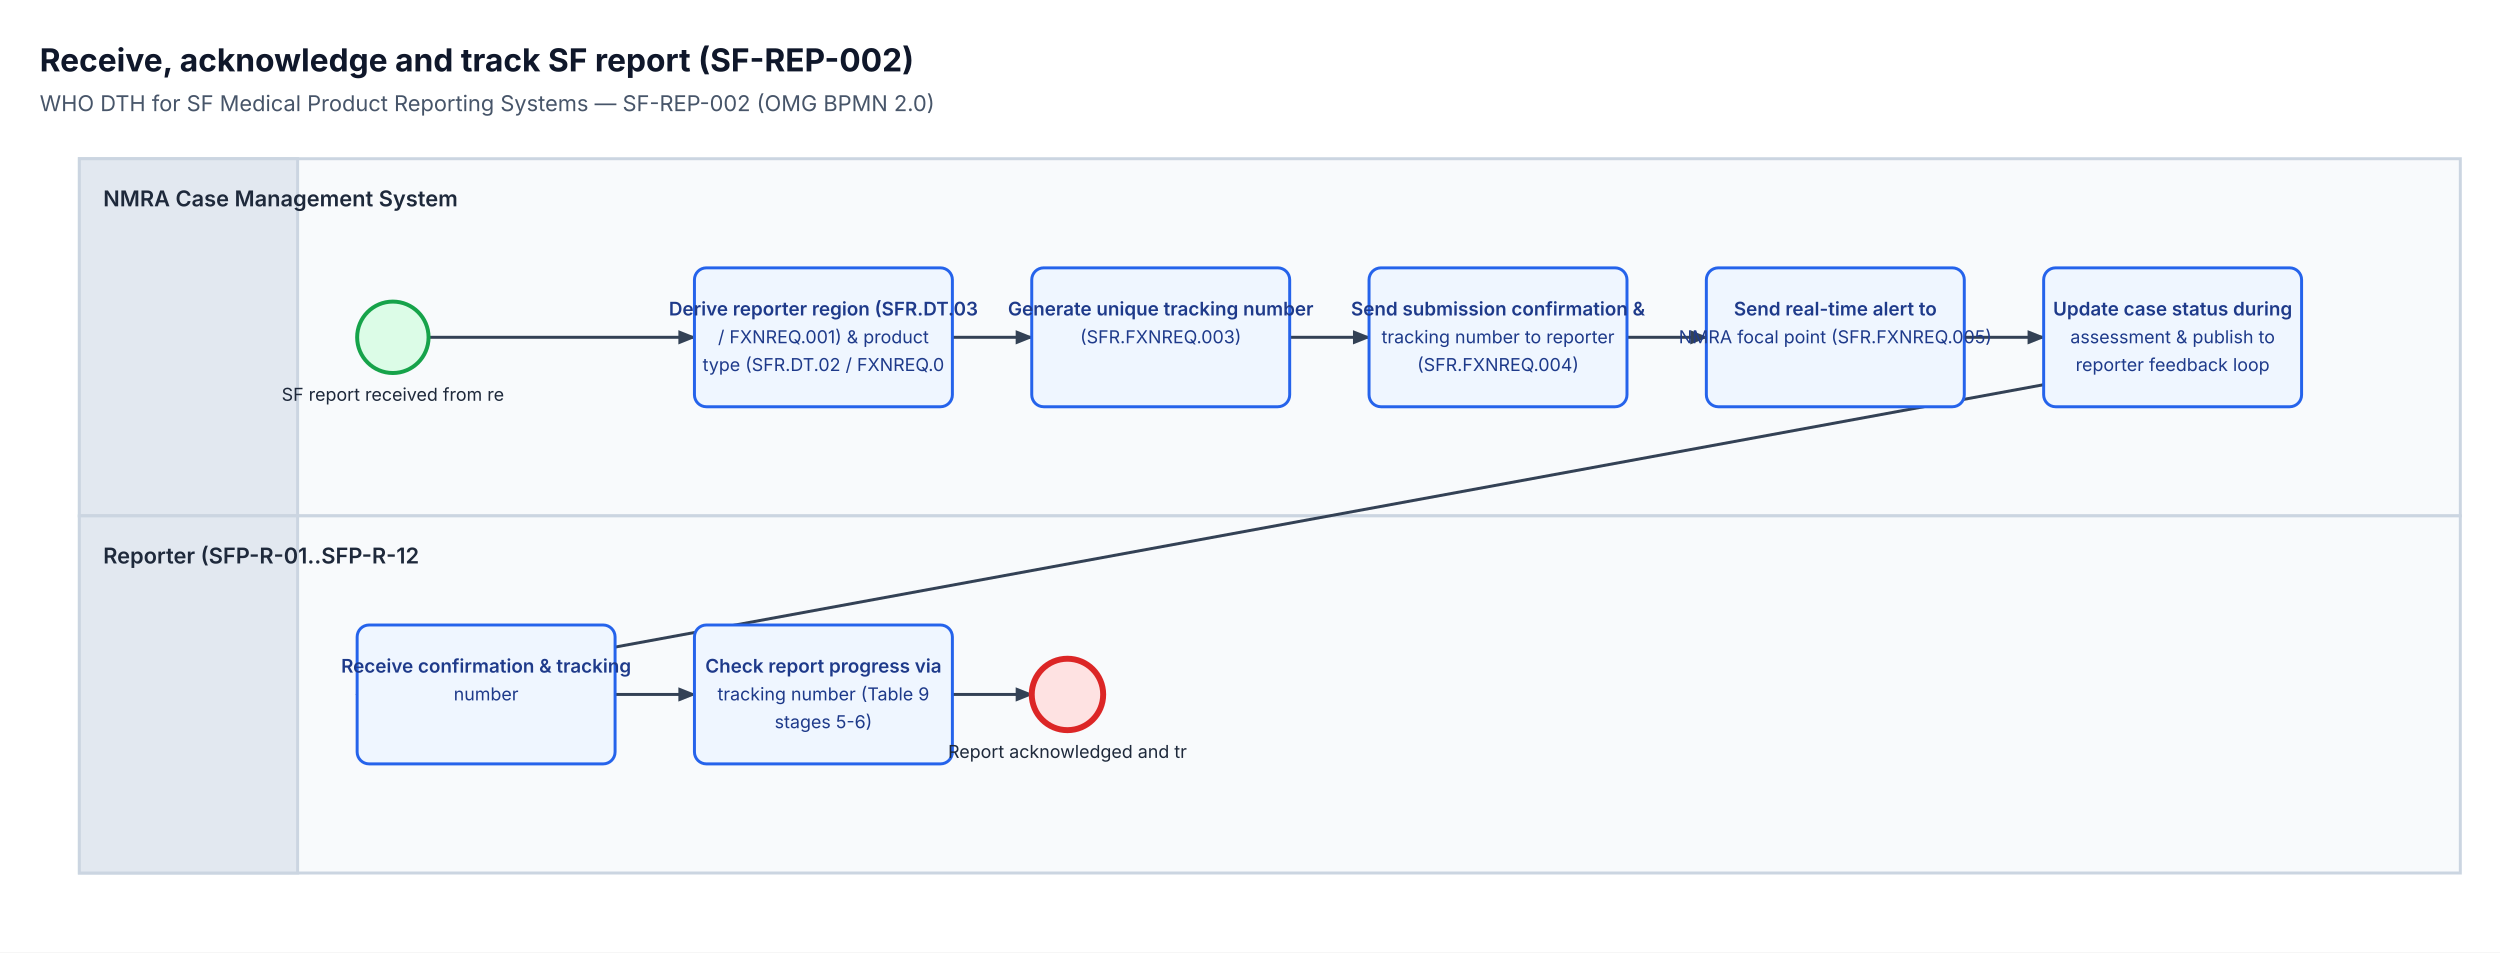
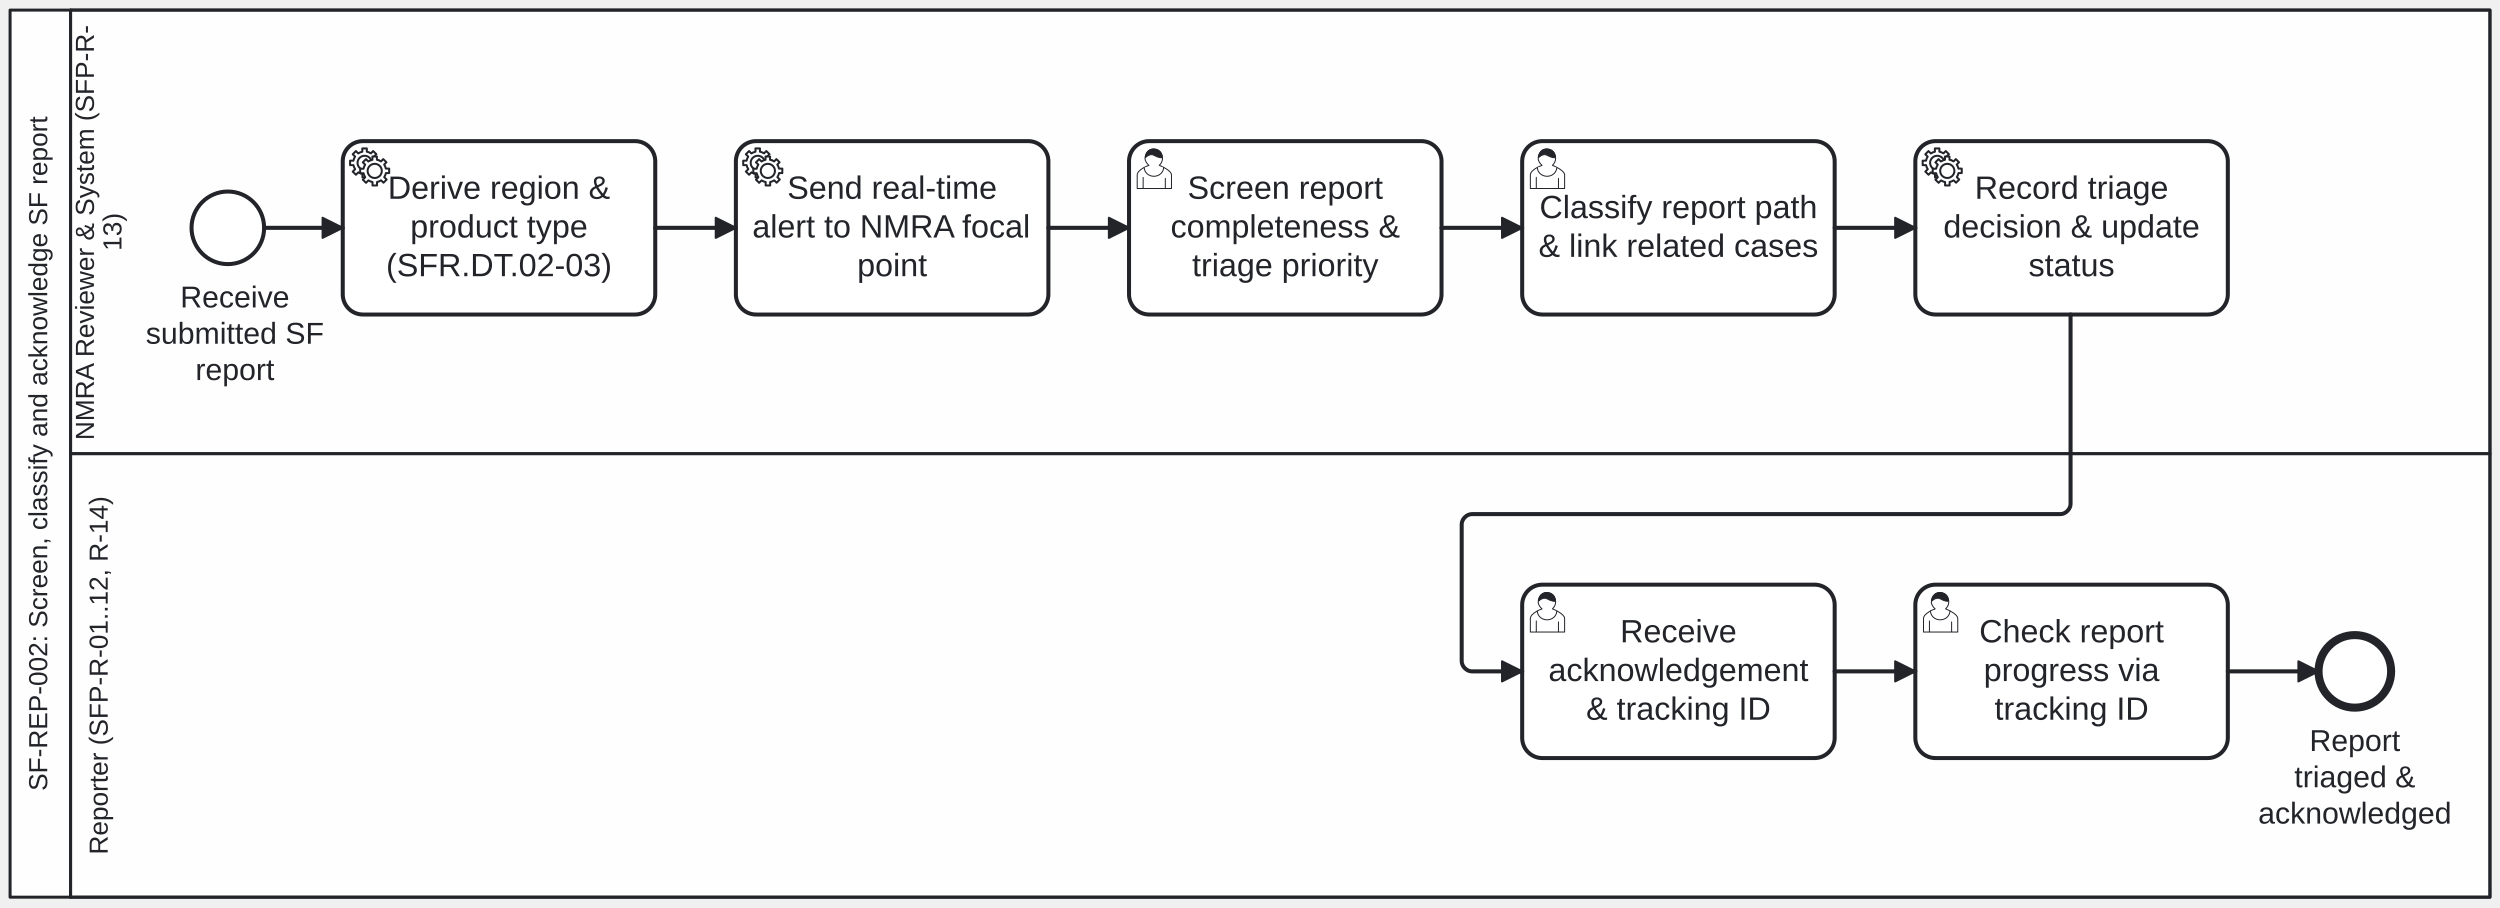
- <svg xmlns="http://www.w3.org/2000/svg" viewBox="0 0 1260 480" width="1260" height="480" font-family="Inter, -apple-system, BlinkMacSystemFont, sans-serif">
-   <defs>
-     <marker id="arrow" viewBox="0 0 10 10" refX="9" refY="5" markerWidth="6" markerHeight="6" orient="auto-start-reverse">
-       <path d="M 0 1 L 10 5 L 0 9 z" fill="#334155" />
-     </marker>
-   </defs>
-   <rect x="0" y="0" width="1260" height="480" fill="#ffffff" />
-   <text x="20" y="36" font-size="16" font-weight="700" fill="#0f172a">Receive, acknowledge and track SF report (SF-REP-002)</text>
-   <text x="20" y="56" font-size="11" fill="#475569">WHO DTH for SF Medical Product Reporting Systems — SF-REP-002 (OMG BPMN 2.0)</text>
-   <rect x="40" y="80" width="1200" height="180" fill="#f8fafc" stroke="#cbd5e1" stroke-width="1.5" />
-   <rect x="40" y="80" width="110" height="180" fill="#e2e8f0" stroke="#cbd5e1" stroke-width="1.5" />
-   <text x="52" y="104" font-size="11" font-weight="600" fill="#1e293b">NMRA Case Management System </text>
-   <rect x="40" y="260" width="1200" height="180" fill="#f8fafc" stroke="#cbd5e1" stroke-width="1.5" />
-   <rect x="40" y="260" width="110" height="180" fill="#e2e8f0" stroke="#cbd5e1" stroke-width="1.5" />
-   <text x="52" y="284" font-size="11" font-weight="600" fill="#1e293b">Reporter (SFP-R-01..SFP-R-12</text>
-   <line x1="216" y1="170" x2="350" y2="170" stroke="#334155" stroke-width="1.5" marker-end="url(#arrow)" />
-   <line x1="480" y1="170" x2="520" y2="170" stroke="#334155" stroke-width="1.5" marker-end="url(#arrow)" />
-   <line x1="650" y1="170" x2="690" y2="170" stroke="#334155" stroke-width="1.5" marker-end="url(#arrow)" />
-   <line x1="820" y1="170" x2="860" y2="170" stroke="#334155" stroke-width="1.5" marker-end="url(#arrow)" />
-   <line x1="990" y1="170" x2="1030" y2="170" stroke="#334155" stroke-width="1.5" marker-end="url(#arrow)" />
-   <line x1="1160" y1="170" x2="180" y2="350" stroke="#334155" stroke-width="1.5" marker-end="url(#arrow)" />
-   <line x1="310" y1="350" x2="350" y2="350" stroke="#334155" stroke-width="1.5" marker-end="url(#arrow)" />
-   <line x1="480" y1="350" x2="520" y2="350" stroke="#334155" stroke-width="1.5" marker-end="url(#arrow)" />
-   <circle cx="198" cy="170" r="18" fill="#dcfce7" stroke="#16a34a" stroke-width="2" />
-   <text x="198" y="202" font-size="9" fill="#1e293b" text-anchor="middle">SF report received from re</text>
-   <rect x="350" y="135" width="130" height="70" rx="6" ry="6" fill="#eff6ff" stroke="#2563eb" stroke-width="1.5" />
-   <text x="415" y="159" font-size="9.5" font-weight="600" fill="#1e3a8a" text-anchor="middle">Derive reporter region (SFR.DT.03</text>
-   <text x="415" y="173" font-size="9" fill="#1e3a8a" text-anchor="middle">/ FXNREQ.001) &amp; product</text>
-   <text x="415" y="187" font-size="9" fill="#1e3a8a" text-anchor="middle">type (SFR.DT.02 / FXNREQ.0</text>
-   <rect x="520" y="135" width="130" height="70" rx="6" ry="6" fill="#eff6ff" stroke="#2563eb" stroke-width="1.5" />
-   <text x="585" y="159" font-size="9.5" font-weight="600" fill="#1e3a8a" text-anchor="middle">Generate unique tracking number</text>
-   <text x="585" y="173" font-size="9" fill="#1e3a8a" text-anchor="middle">(SFR.FXNREQ.003)</text>
-   <rect x="690" y="135" width="130" height="70" rx="6" ry="6" fill="#eff6ff" stroke="#2563eb" stroke-width="1.5" />
-   <text x="755" y="159" font-size="9.5" font-weight="600" fill="#1e3a8a" text-anchor="middle">Send submission confirmation &amp;</text>
-   <text x="755" y="173" font-size="9" fill="#1e3a8a" text-anchor="middle">tracking number to reporter</text>
-   <text x="755" y="187" font-size="9" fill="#1e3a8a" text-anchor="middle">(SFR.FXNREQ.004)</text>
-   <rect x="860" y="135" width="130" height="70" rx="6" ry="6" fill="#eff6ff" stroke="#2563eb" stroke-width="1.5" />
-   <text x="925" y="159" font-size="9.5" font-weight="600" fill="#1e3a8a" text-anchor="middle">Send real-time alert to</text>
-   <text x="925" y="173" font-size="9" fill="#1e3a8a" text-anchor="middle">NMRA focal point (SFR.FXNREQ.005)</text>
-   <rect x="1030" y="135" width="130" height="70" rx="6" ry="6" fill="#eff6ff" stroke="#2563eb" stroke-width="1.5" />
-   <text x="1095" y="159" font-size="9.5" font-weight="600" fill="#1e3a8a" text-anchor="middle">Update case status during</text>
-   <text x="1095" y="173" font-size="9" fill="#1e3a8a" text-anchor="middle">assessment &amp; publish to</text>
-   <text x="1095" y="187" font-size="9" fill="#1e3a8a" text-anchor="middle">reporter feedback loop</text>
-   <rect x="180" y="315" width="130" height="70" rx="6" ry="6" fill="#eff6ff" stroke="#2563eb" stroke-width="1.5" />
-   <text x="245" y="339" font-size="9.5" font-weight="600" fill="#1e3a8a" text-anchor="middle">Receive confirmation &amp; tracking</text>
-   <text x="245" y="353" font-size="9" fill="#1e3a8a" text-anchor="middle">number</text>
-   <rect x="350" y="315" width="130" height="70" rx="6" ry="6" fill="#eff6ff" stroke="#2563eb" stroke-width="1.5" />
-   <text x="415" y="339" font-size="9.5" font-weight="600" fill="#1e3a8a" text-anchor="middle">Check report progress via</text>
-   <text x="415" y="353" font-size="9" fill="#1e3a8a" text-anchor="middle">tracking number (Table 9</text>
-   <text x="415" y="367" font-size="9" fill="#1e3a8a" text-anchor="middle">stages 5-6)</text>
-   <circle cx="538" cy="350" r="18" fill="#fee2e2" stroke="#dc2626" stroke-width="3" />
-   <text x="538" y="382" font-size="9" fill="#1e293b" text-anchor="middle">Report acknowledged and tr</text>
+ <svg xmlns="http://www.w3.org/2000/svg" width="1240" height="450" viewBox="15 55 1240 450" version="1.1">
+   <g class="djs-group">
+     <g class="djs-element djs-shape" data-element-id="Participant_Process_SF_REP_002" style="display: block;" transform="matrix(1 0 0 1 20 60)">
+       <g class="djs-visual">
+         <rect x="0" y="0" width="1230" height="440" rx="0" ry="0" style="stroke-linecap: round; stroke-linejoin: round; stroke: rgb(34, 36, 42); stroke-width: 1.5px; fill: white; fill-opacity: 0.95;" />
+         <path style="fill: none; stroke-linecap: round; stroke-linejoin: round; stroke: rgb(34, 36, 42); stroke-width: 1.5px;" d="M30,0L30,440" />
+         <text lineHeight="1.05" class="djs-label" transform="matrix(-1.83697e-16 -1 1 -1.83697e-16 0 440)" style="font-family: Arial, sans-serif; font-size: 13px; font-weight: normal; fill: rgb(34, 36, 42);">
+           <tspan x="52.73" y="18.413">SF-REP-002: Screen, classify and acknowledge SF report</tspan>
+         </text>
+       </g>
+       <rect class="djs-hit djs-hit-all" x="0" y="0" width="1230" height="440" style="fill: none; stroke-opacity: 0; stroke: white; stroke-width: 15px;" />
+     </g>
+     <g class="djs-children">
+       <g class="djs-group">
+         <g class="djs-element djs-shape" data-element-id="Lane_SF_REP_002_Reporter" style="display: block;" transform="matrix(1 0 0 1 50 280)">
+           <g class="djs-visual">
+             <rect x="0" y="0" width="1200" height="220" rx="0" ry="0" style="stroke-linecap: round; stroke-linejoin: round; stroke: rgb(34, 36, 42); stroke-width: 1.5px; fill: white; fill-opacity: 0.25;" />
+             <text lineHeight="1.05" class="djs-label" transform="matrix(-1.83697e-16 -1 1 -1.83697e-16 0 220)" style="font-family: Arial, sans-serif; font-size: 13px; font-weight: normal; fill: rgb(34, 36, 42);">
+               <tspan x="21.139" y="18.413">Reporter (SFP-R-01..12, R-14)</tspan>
+             </text>
+           </g>
+           <rect class="djs-hit djs-hit-all" x="0" y="0" width="1200" height="220" style="fill: none; stroke-opacity: 0; stroke: white; stroke-width: 15px;" />
+         </g>
+       </g>
+       <g class="djs-group">
+         <g class="djs-element djs-shape" data-element-id="Lane_SF_REP_002_NMRA" style="display: block;" transform="matrix(1 0 0 1 50 60)">
+           <g class="djs-visual">
+             <rect x="0" y="0" width="1200" height="220" rx="0" ry="0" style="stroke-linecap: round; stroke-linejoin: round; stroke: rgb(34, 36, 42); stroke-width: 1.5px; fill: white; fill-opacity: 0.25;" />
+             <text lineHeight="1.05" class="djs-label" transform="matrix(-1.83697e-16 -1 1 -1.83697e-16 0 220)" style="font-family: Arial, sans-serif; font-size: 13px; font-weight: normal; fill: rgb(34, 36, 42);">
+               <tspan x="6.711" y="11.588">NMRA Reviewer &amp; System (SFP-R-</tspan>
+               <tspan x="100.605" y="25.238">13)</tspan>
+             </text>
+           </g>
+           <rect class="djs-hit djs-hit-all" x="0" y="0" width="1200" height="220" style="fill: none; stroke-opacity: 0; stroke: white; stroke-width: 15px;" />
+         </g>
+       </g>
+       <g class="djs-group">
+         <g class="djs-element djs-shape" data-element-id="Start_SF_REP_002" style="display: block;" transform="matrix(1 0 0 1 110 150)">
+           <g class="djs-visual">
+             <circle cx="18" cy="18" r="18" style="stroke-linecap: round; stroke-linejoin: round; stroke: rgb(34, 36, 42); stroke-width: 2px; fill: white; fill-opacity: 0.95;" />
+           </g>
+           <rect class="djs-hit djs-hit-all" x="0" y="0" width="36" height="36" style="fill: none; stroke-opacity: 0; stroke: white; stroke-width: 15px;" />
+         </g>
+       </g>
+       <g class="djs-group">
+         <g class="djs-element djs-shape" data-element-id="Start_SF_REP_002_label" style="display: block;" transform="matrix(1 0 0 1 87 194)">
+           <g class="djs-visual">
+             <text lineHeight="1.2" class="djs-label" style="font-family: Arial, sans-serif; font-size: 15px; font-weight: normal; fill: rgb(34, 36, 42);">
+               <tspan x="17.404" y="13.5">Receive </tspan>
+               <tspan x="0.317" y="31.5">submitted SF</tspan>
+               <tspan x="24.908" y="49.5">report</tspan>
+             </text>
+           </g>
+           <rect class="djs-hit djs-hit-all" x="0" y="0" width="89" height="54" style="fill: none; stroke-opacity: 0; stroke: white; stroke-width: 15px;" />
+         </g>
+       </g>
+       <g class="djs-group">
+         <g class="djs-element djs-shape" data-element-id="Task_201_AutoAssignRegion" style="display: block;" transform="matrix(1 0 0 1 185 125)">
+           <g class="djs-visual">
+             <rect x="0" y="0" width="155" height="86" rx="10" ry="10" style="stroke-linecap: round; stroke-linejoin: round; stroke: rgb(34, 36, 42); stroke-width: 2px; fill: white; fill-opacity: 0.95;" />
+             <text lineHeight="1.2" class="djs-label" style="font-family: Arial, sans-serif; font-size: 16px; font-weight: normal; fill: rgb(34, 36, 42);">
+               <tspan x="22.363" y="28.6">Derive region &amp; </tspan>
+               <tspan x="33.473" y="47.8">product type </tspan>
+               <tspan x="21.488" y="67">(SFR.DT.02-03)</tspan>
+             </text>
+             <circle cx="5" cy="5" r="5" transform="translate(6, 6)" style="stroke-linecap: round; stroke-linejoin: round; stroke: none; stroke-width: 2px; fill: white;" />
+             <path d="m 12,18 v -1.713 c 0.352,-0.07 0.704,-0.178 1.048,-0.321 0.344,-0.145 0.666,-0.321 0.966,-0.521 l 1.194,1.18 1.567,-1.577 -1.195,-1.18 c 0.403,-0.614 0.683,-1.299 0.825,-2.018 l 1.622,-0.01 v -2.22 l -1.637,0.01 c -0.073,-0.352 -0.178,-0.7 -0.324,-1.044 -0.145,-0.344 -0.321,-0.664 -0.523,-0.962 l 1.131,-1.136 -1.583,-1.563 -1.13,1.136 c -0.614,-0.401 -1.303,-0.681 -2.023,-0.822 l 0.009,-1.619 h -2.241 l 0.004,1.631 c -0.354,0.074 -0.705,0.18 -1.05,0.324 -0.344,0.144 -0.665,0.321 -0.964,0.52 l -1.17,-1.158 -1.567,1.579 1.168,1.157 c -0.403,0.613 -0.683,1.298 -0.825,2.017 l -1.659,0.003 v 2.222 l 1.672,-0.006 c 0.073,0.351 0.18,0.702 0.324,1.045 0.145,0.344 0.321,0.664 0.523,0.961 l -1.199,1.197 1.584,1.56 1.196,-1.193 c 0.614,0.403 1.303,0.682 2.023,0.823 l 7.19e-4,1.699 h 2.227 z m 0.221,-3.996 c -1.789,0.75 -3.858,-0.093 -4.61,-1.874 -0.752,-1.783 0.091,-3.846 1.88,-4.596 1.788,-0.749 3.857,0.093 4.609,1.874 0.752,1.782 -0.091,3.846 -1.88,4.596 z" style="fill: white; stroke-linecap: round; stroke-linejoin: round; stroke: rgb(34, 36, 42); stroke-width: 1px;" />
+             <circle cx="5" cy="5" r="5" transform="translate(11, 10)" style="stroke-linecap: round; stroke-linejoin: round; stroke: none; stroke-width: 2px; fill: white;" />
+             <path d="m 17,22 v -1.713 c 0.352,-0.07 0.704,-0.178 1.048,-0.321 0.344,-0.145 0.666,-0.321 0.966,-0.521 l 1.194,1.18 1.567,-1.577 -1.195,-1.18 c 0.403,-0.614 0.683,-1.299 0.825,-2.018 l 1.622,-0.01 v -2.22 l -1.637,0.01 c -0.073,-0.352 -0.178,-0.7 -0.324,-1.044 -0.145,-0.344 -0.321,-0.664 -0.523,-0.962 l 1.131,-1.136 -1.583,-1.563 -1.13,1.136 c -0.614,-0.401 -1.303,-0.681 -2.023,-0.822 l 0.009,-1.619 h -2.241 l 0.004,1.631 c -0.354,0.074 -0.705,0.18 -1.05,0.324 -0.344,0.144 -0.665,0.321 -0.964,0.52 l -1.17,-1.158 -1.567,1.579 1.168,1.157 c -0.403,0.613 -0.683,1.298 -0.825,2.017 l -1.659,0.003 v 2.222 l 1.672,-0.006 c 0.073,0.351 0.18,0.702 0.324,1.045 0.145,0.344 0.321,0.664 0.523,0.961 l -1.199,1.197 1.584,1.56 1.196,-1.193 c 0.614,0.403 1.303,0.682 2.023,0.823 l 7.19e-4,1.699 h 2.227 z m 0.221,-3.996 c -1.789,0.75 -3.858,-0.093 -4.61,-1.874 -0.752,-1.783 0.091,-3.846 1.88,-4.596 1.788,-0.749 3.857,0.093 4.609,1.874 0.752,1.782 -0.091,3.846 -1.88,4.596 z" style="fill: white; stroke-linecap: round; stroke-linejoin: round; stroke: rgb(34, 36, 42); stroke-width: 1px;" />
+           </g>
+           <rect class="djs-hit djs-hit-all" x="0" y="0" width="155" height="86" style="fill: none; stroke-opacity: 0; stroke: white; stroke-width: 15px;" />
+         </g>
+       </g>
+       <g class="djs-group">
+         <g class="djs-element djs-shape" data-element-id="Task_202_AlertFocalPoint" style="display: block;" transform="matrix(1 0 0 1 380 125)">
+           <g class="djs-visual">
+             <rect x="0" y="0" width="155" height="86" rx="10" ry="10" style="stroke-linecap: round; stroke-linejoin: round; stroke: rgb(34, 36, 42); stroke-width: 2px; fill: white; fill-opacity: 0.95;" />
+             <text lineHeight="1.2" class="djs-label" style="font-family: Arial, sans-serif; font-size: 16px; font-weight: normal; fill: rgb(34, 36, 42);">
+               <tspan x="25.477" y="28.6">Send real-time </tspan>
+               <tspan x="8.145" y="47.8">alert to NMRA focal</tspan>
+               <tspan x="60.152" y="67">point</tspan>
+             </text>
+             <circle cx="5" cy="5" r="5" transform="translate(6, 6)" style="stroke-linecap: round; stroke-linejoin: round; stroke: none; stroke-width: 2px; fill: white;" />
+             <path d="m 12,18 v -1.713 c 0.352,-0.07 0.704,-0.178 1.048,-0.321 0.344,-0.145 0.666,-0.321 0.966,-0.521 l 1.194,1.18 1.567,-1.577 -1.195,-1.18 c 0.403,-0.614 0.683,-1.299 0.825,-2.018 l 1.622,-0.01 v -2.22 l -1.637,0.01 c -0.073,-0.352 -0.178,-0.7 -0.324,-1.044 -0.145,-0.344 -0.321,-0.664 -0.523,-0.962 l 1.131,-1.136 -1.583,-1.563 -1.13,1.136 c -0.614,-0.401 -1.303,-0.681 -2.023,-0.822 l 0.009,-1.619 h -2.241 l 0.004,1.631 c -0.354,0.074 -0.705,0.18 -1.05,0.324 -0.344,0.144 -0.665,0.321 -0.964,0.52 l -1.17,-1.158 -1.567,1.579 1.168,1.157 c -0.403,0.613 -0.683,1.298 -0.825,2.017 l -1.659,0.003 v 2.222 l 1.672,-0.006 c 0.073,0.351 0.18,0.702 0.324,1.045 0.145,0.344 0.321,0.664 0.523,0.961 l -1.199,1.197 1.584,1.56 1.196,-1.193 c 0.614,0.403 1.303,0.682 2.023,0.823 l 7.19e-4,1.699 h 2.227 z m 0.221,-3.996 c -1.789,0.75 -3.858,-0.093 -4.61,-1.874 -0.752,-1.783 0.091,-3.846 1.88,-4.596 1.788,-0.749 3.857,0.093 4.609,1.874 0.752,1.782 -0.091,3.846 -1.88,4.596 z" style="fill: white; stroke-linecap: round; stroke-linejoin: round; stroke: rgb(34, 36, 42); stroke-width: 1px;" />
+             <circle cx="5" cy="5" r="5" transform="translate(11, 10)" style="stroke-linecap: round; stroke-linejoin: round; stroke: none; stroke-width: 2px; fill: white;" />
+             <path d="m 17,22 v -1.713 c 0.352,-0.07 0.704,-0.178 1.048,-0.321 0.344,-0.145 0.666,-0.321 0.966,-0.521 l 1.194,1.18 1.567,-1.577 -1.195,-1.18 c 0.403,-0.614 0.683,-1.299 0.825,-2.018 l 1.622,-0.01 v -2.22 l -1.637,0.01 c -0.073,-0.352 -0.178,-0.7 -0.324,-1.044 -0.145,-0.344 -0.321,-0.664 -0.523,-0.962 l 1.131,-1.136 -1.583,-1.563 -1.13,1.136 c -0.614,-0.401 -1.303,-0.681 -2.023,-0.822 l 0.009,-1.619 h -2.241 l 0.004,1.631 c -0.354,0.074 -0.705,0.18 -1.05,0.324 -0.344,0.144 -0.665,0.321 -0.964,0.52 l -1.17,-1.158 -1.567,1.579 1.168,1.157 c -0.403,0.613 -0.683,1.298 -0.825,2.017 l -1.659,0.003 v 2.222 l 1.672,-0.006 c 0.073,0.351 0.18,0.702 0.324,1.045 0.145,0.344 0.321,0.664 0.523,0.961 l -1.199,1.197 1.584,1.56 1.196,-1.193 c 0.614,0.403 1.303,0.682 2.023,0.823 l 7.19e-4,1.699 h 2.227 z m 0.221,-3.996 c -1.789,0.75 -3.858,-0.093 -4.61,-1.874 -0.752,-1.783 0.091,-3.846 1.88,-4.596 1.788,-0.749 3.857,0.093 4.609,1.874 0.752,1.782 -0.091,3.846 -1.88,4.596 z" style="fill: white; stroke-linecap: round; stroke-linejoin: round; stroke: rgb(34, 36, 42); stroke-width: 1px;" />
+           </g>
+           <rect class="djs-hit djs-hit-all" x="0" y="0" width="155" height="86" style="fill: none; stroke-opacity: 0; stroke: white; stroke-width: 15px;" />
+         </g>
+       </g>
+       <g class="djs-group">
+         <g class="djs-element djs-shape" data-element-id="Task_203_ScreenCompleteness" style="display: block;" transform="matrix(1 0 0 1 575 125)">
+           <g class="djs-visual">
+             <rect x="0" y="0" width="155" height="86" rx="10" ry="10" style="stroke-linecap: round; stroke-linejoin: round; stroke: rgb(34, 36, 42); stroke-width: 2px; fill: white; fill-opacity: 0.95;" />
+             <text lineHeight="1.2" class="djs-label" style="font-family: Arial, sans-serif; font-size: 16px; font-weight: normal; fill: rgb(34, 36, 42);">
+               <tspan x="29.031" y="28.6">Screen report </tspan>
+               <tspan x="20.582" y="47.8">completeness &amp; </tspan>
+               <tspan x="31.262" y="67">triage priority</tspan>
+             </text>
+             <path d="m 15,12 c 0.909,-0.845 1.594,-2.049 1.594,-3.385 0,-2.554 -1.805,-4.622 -4.357,-4.622 -2.552,0 -4.288,2.068 -4.288,4.622 0,1.348 0.974,2.562 1.896,3.405 -0.529,0.187 -5.669,2.097 -5.794,4.756 v 6.718 h 17 v -6.718 c 0,-2.298 -5.528,-4.595 -6.051,-4.776 zm -8,6 l 0,5.5 m 11,0 l 0,-5" style="fill: white; stroke-linecap: round; stroke-linejoin: round; stroke: rgb(34, 36, 42); stroke-width: 0.5px;" />
+             <path d="m 15,12 m 2.162,1.009 c 0,2.447 -2.158,4.431 -4.821,4.431 -2.665,0 -4.822,-1.981 -4.822,-4.431 " style="fill: white; stroke-linecap: round; stroke-linejoin: round; stroke: rgb(34, 36, 42); stroke-width: 0.5px;" />
+             <path d="m 15,12 m -6.9,-3.80 c 0,0 2.251,-2.358 4.274,-1.177 2.024,1.181 4.221,1.537 4.124,0.965 -0.098,-0.57 -0.117,-3.791 -4.191,-4.136 -3.575,0.001 -4.208,3.367 -4.207,4.348 z" style="fill: rgb(34, 36, 42); stroke-linecap: round; stroke-linejoin: round; stroke: rgb(34, 36, 42); stroke-width: 0.5px;" />
+           </g>
+           <rect class="djs-hit djs-hit-all" x="0" y="0" width="155" height="86" style="fill: none; stroke-opacity: 0; stroke: white; stroke-width: 15px;" />
+         </g>
+       </g>
+       <g class="djs-group">
+         <g class="djs-element djs-shape" data-element-id="Task_204_ClassifyIncident" style="display: block;" transform="matrix(1 0 0 1 770 125)">
+           <g class="djs-visual">
+             <rect x="0" y="0" width="155" height="86" rx="10" ry="10" style="stroke-linecap: round; stroke-linejoin: round; stroke: rgb(34, 36, 42); stroke-width: 2px; fill: white; fill-opacity: 0.95;" />
+             <text lineHeight="1.2" class="djs-label" style="font-family: Arial, sans-serif; font-size: 16px; font-weight: normal; fill: rgb(34, 36, 42);">
+               <tspan x="8.582" y="38.2">Classify report path</tspan>
+               <tspan x="8.133" y="57.4">&amp; link related cases</tspan>
+             </text>
+             <path d="m 15,12 c 0.909,-0.845 1.594,-2.049 1.594,-3.385 0,-2.554 -1.805,-4.622 -4.357,-4.622 -2.552,0 -4.288,2.068 -4.288,4.622 0,1.348 0.974,2.562 1.896,3.405 -0.529,0.187 -5.669,2.097 -5.794,4.756 v 6.718 h 17 v -6.718 c 0,-2.298 -5.528,-4.595 -6.051,-4.776 zm -8,6 l 0,5.5 m 11,0 l 0,-5" style="fill: white; stroke-linecap: round; stroke-linejoin: round; stroke: rgb(34, 36, 42); stroke-width: 0.5px;" />
+             <path d="m 15,12 m 2.162,1.009 c 0,2.447 -2.158,4.431 -4.821,4.431 -2.665,0 -4.822,-1.981 -4.822,-4.431 " style="fill: white; stroke-linecap: round; stroke-linejoin: round; stroke: rgb(34, 36, 42); stroke-width: 0.5px;" />
+             <path d="m 15,12 m -6.9,-3.80 c 0,0 2.251,-2.358 4.274,-1.177 2.024,1.181 4.221,1.537 4.124,0.965 -0.098,-0.57 -0.117,-3.791 -4.191,-4.136 -3.575,0.001 -4.208,3.367 -4.207,4.348 z" style="fill: rgb(34, 36, 42); stroke-linecap: round; stroke-linejoin: round; stroke: rgb(34, 36, 42); stroke-width: 0.5px;" />
+           </g>
+           <rect class="djs-hit djs-hit-all" x="0" y="0" width="155" height="86" style="fill: none; stroke-opacity: 0; stroke: white; stroke-width: 15px;" />
+         </g>
+       </g>
+       <g class="djs-group">
+         <g class="djs-element djs-shape" data-element-id="Task_205_UpdateCaseStatus" style="display: block;" transform="matrix(1 0 0 1 965 125)">
+           <g class="djs-visual">
+             <rect x="0" y="0" width="155" height="86" rx="10" ry="10" style="stroke-linecap: round; stroke-linejoin: round; stroke: rgb(34, 36, 42); stroke-width: 2px; fill: white; fill-opacity: 0.95;" />
+             <text lineHeight="1.2" class="djs-label" style="font-family: Arial, sans-serif; font-size: 16px; font-weight: normal; fill: rgb(34, 36, 42);">
+               <tspan x="29.477" y="28.6">Record triage </tspan>
+               <tspan x="13.898" y="47.8">decision &amp; update </tspan>
+               <tspan x="56.156" y="67">status</tspan>
+             </text>
+             <circle cx="5" cy="5" r="5" transform="translate(6, 6)" style="stroke-linecap: round; stroke-linejoin: round; stroke: none; stroke-width: 2px; fill: white;" />
+             <path d="m 12,18 v -1.713 c 0.352,-0.07 0.704,-0.178 1.048,-0.321 0.344,-0.145 0.666,-0.321 0.966,-0.521 l 1.194,1.18 1.567,-1.577 -1.195,-1.18 c 0.403,-0.614 0.683,-1.299 0.825,-2.018 l 1.622,-0.01 v -2.22 l -1.637,0.01 c -0.073,-0.352 -0.178,-0.7 -0.324,-1.044 -0.145,-0.344 -0.321,-0.664 -0.523,-0.962 l 1.131,-1.136 -1.583,-1.563 -1.13,1.136 c -0.614,-0.401 -1.303,-0.681 -2.023,-0.822 l 0.009,-1.619 h -2.241 l 0.004,1.631 c -0.354,0.074 -0.705,0.18 -1.05,0.324 -0.344,0.144 -0.665,0.321 -0.964,0.52 l -1.17,-1.158 -1.567,1.579 1.168,1.157 c -0.403,0.613 -0.683,1.298 -0.825,2.017 l -1.659,0.003 v 2.222 l 1.672,-0.006 c 0.073,0.351 0.18,0.702 0.324,1.045 0.145,0.344 0.321,0.664 0.523,0.961 l -1.199,1.197 1.584,1.56 1.196,-1.193 c 0.614,0.403 1.303,0.682 2.023,0.823 l 7.19e-4,1.699 h 2.227 z m 0.221,-3.996 c -1.789,0.75 -3.858,-0.093 -4.61,-1.874 -0.752,-1.783 0.091,-3.846 1.88,-4.596 1.788,-0.749 3.857,0.093 4.609,1.874 0.752,1.782 -0.091,3.846 -1.88,4.596 z" style="fill: white; stroke-linecap: round; stroke-linejoin: round; stroke: rgb(34, 36, 42); stroke-width: 1px;" />
+             <circle cx="5" cy="5" r="5" transform="translate(11, 10)" style="stroke-linecap: round; stroke-linejoin: round; stroke: none; stroke-width: 2px; fill: white;" />
+             <path d="m 17,22 v -1.713 c 0.352,-0.07 0.704,-0.178 1.048,-0.321 0.344,-0.145 0.666,-0.321 0.966,-0.521 l 1.194,1.18 1.567,-1.577 -1.195,-1.18 c 0.403,-0.614 0.683,-1.299 0.825,-2.018 l 1.622,-0.01 v -2.22 l -1.637,0.01 c -0.073,-0.352 -0.178,-0.7 -0.324,-1.044 -0.145,-0.344 -0.321,-0.664 -0.523,-0.962 l 1.131,-1.136 -1.583,-1.563 -1.13,1.136 c -0.614,-0.401 -1.303,-0.681 -2.023,-0.822 l 0.009,-1.619 h -2.241 l 0.004,1.631 c -0.354,0.074 -0.705,0.18 -1.05,0.324 -0.344,0.144 -0.665,0.321 -0.964,0.52 l -1.17,-1.158 -1.567,1.579 1.168,1.157 c -0.403,0.613 -0.683,1.298 -0.825,2.017 l -1.659,0.003 v 2.222 l 1.672,-0.006 c 0.073,0.351 0.18,0.702 0.324,1.045 0.145,0.344 0.321,0.664 0.523,0.961 l -1.199,1.197 1.584,1.56 1.196,-1.193 c 0.614,0.403 1.303,0.682 2.023,0.823 l 7.19e-4,1.699 h 2.227 z m 0.221,-3.996 c -1.789,0.75 -3.858,-0.093 -4.61,-1.874 -0.752,-1.783 0.091,-3.846 1.88,-4.596 1.788,-0.749 3.857,0.093 4.609,1.874 0.752,1.782 -0.091,3.846 -1.88,4.596 z" style="fill: white; stroke-linecap: round; stroke-linejoin: round; stroke: rgb(34, 36, 42); stroke-width: 1px;" />
+           </g>
+           <rect class="djs-hit djs-hit-all" x="0" y="0" width="155" height="86" style="fill: none; stroke-opacity: 0; stroke: white; stroke-width: 15px;" />
+         </g>
+       </g>
+       <g class="djs-group">
+         <g class="djs-element djs-shape" data-element-id="Task_206_ReceiveTrackingNumber" style="display: block;" transform="matrix(1 0 0 1 770 345)">
+           <g class="djs-visual">
+             <rect x="0" y="0" width="155" height="86" rx="10" ry="10" style="stroke-linecap: round; stroke-linejoin: round; stroke: rgb(34, 36, 42); stroke-width: 2px; fill: white; fill-opacity: 0.95;" />
+             <text lineHeight="1.2" class="djs-label" style="font-family: Arial, sans-serif; font-size: 16px; font-weight: normal; fill: rgb(34, 36, 42);">
+               <tspan x="48.598" y="28.6">Receive </tspan>
+               <tspan x="13.016" y="47.8">acknowledgement </tspan>
+               <tspan x="31.707" y="67">&amp; tracking ID</tspan>
+             </text>
+             <path d="m 15,12 c 0.909,-0.845 1.594,-2.049 1.594,-3.385 0,-2.554 -1.805,-4.622 -4.357,-4.622 -2.552,0 -4.288,2.068 -4.288,4.622 0,1.348 0.974,2.562 1.896,3.405 -0.529,0.187 -5.669,2.097 -5.794,4.756 v 6.718 h 17 v -6.718 c 0,-2.298 -5.528,-4.595 -6.051,-4.776 zm -8,6 l 0,5.5 m 11,0 l 0,-5" style="fill: white; stroke-linecap: round; stroke-linejoin: round; stroke: rgb(34, 36, 42); stroke-width: 0.5px;" />
+             <path d="m 15,12 m 2.162,1.009 c 0,2.447 -2.158,4.431 -4.821,4.431 -2.665,0 -4.822,-1.981 -4.822,-4.431 " style="fill: white; stroke-linecap: round; stroke-linejoin: round; stroke: rgb(34, 36, 42); stroke-width: 0.5px;" />
+             <path d="m 15,12 m -6.9,-3.80 c 0,0 2.251,-2.358 4.274,-1.177 2.024,1.181 4.221,1.537 4.124,0.965 -0.098,-0.57 -0.117,-3.791 -4.191,-4.136 -3.575,0.001 -4.208,3.367 -4.207,4.348 z" style="fill: rgb(34, 36, 42); stroke-linecap: round; stroke-linejoin: round; stroke: rgb(34, 36, 42); stroke-width: 0.5px;" />
+           </g>
+           <rect class="djs-hit djs-hit-all" x="0" y="0" width="155" height="86" style="fill: none; stroke-opacity: 0; stroke: white; stroke-width: 15px;" />
+         </g>
+       </g>
+       <g class="djs-group">
+         <g class="djs-element djs-shape" data-element-id="Task_207_TrackReportProgress" style="display: block;" transform="matrix(1 0 0 1 965 345)">
+           <g class="djs-visual">
+             <rect x="0" y="0" width="155" height="86" rx="10" ry="10" style="stroke-linecap: round; stroke-linejoin: round; stroke: rgb(34, 36, 42); stroke-width: 2px; fill: white; fill-opacity: 0.95;" />
+             <text lineHeight="1.2" class="djs-label" style="font-family: Arial, sans-serif; font-size: 16px; font-weight: normal; fill: rgb(34, 36, 42);">
+               <tspan x="31.703" y="28.6">Check report </tspan>
+               <tspan x="33.926" y="47.8">progress via </tspan>
+               <tspan x="39.266" y="67">tracking ID</tspan>
+             </text>
+             <path d="m 15,12 c 0.909,-0.845 1.594,-2.049 1.594,-3.385 0,-2.554 -1.805,-4.622 -4.357,-4.622 -2.552,0 -4.288,2.068 -4.288,4.622 0,1.348 0.974,2.562 1.896,3.405 -0.529,0.187 -5.669,2.097 -5.794,4.756 v 6.718 h 17 v -6.718 c 0,-2.298 -5.528,-4.595 -6.051,-4.776 zm -8,6 l 0,5.5 m 11,0 l 0,-5" style="fill: white; stroke-linecap: round; stroke-linejoin: round; stroke: rgb(34, 36, 42); stroke-width: 0.5px;" />
+             <path d="m 15,12 m 2.162,1.009 c 0,2.447 -2.158,4.431 -4.821,4.431 -2.665,0 -4.822,-1.981 -4.822,-4.431 " style="fill: white; stroke-linecap: round; stroke-linejoin: round; stroke: rgb(34, 36, 42); stroke-width: 0.5px;" />
+             <path d="m 15,12 m -6.9,-3.80 c 0,0 2.251,-2.358 4.274,-1.177 2.024,1.181 4.221,1.537 4.124,0.965 -0.098,-0.57 -0.117,-3.791 -4.191,-4.136 -3.575,0.001 -4.208,3.367 -4.207,4.348 z" style="fill: rgb(34, 36, 42); stroke-linecap: round; stroke-linejoin: round; stroke: rgb(34, 36, 42); stroke-width: 0.5px;" />
+           </g>
+           <rect class="djs-hit djs-hit-all" x="0" y="0" width="155" height="86" style="fill: none; stroke-opacity: 0; stroke: white; stroke-width: 15px;" />
+         </g>
+       </g>
+       <g class="djs-group">
+         <g class="djs-element djs-shape" data-element-id="End_SF_REP_002" style="display: block;" transform="matrix(1 0 0 1 1165 370)">
+           <g class="djs-visual">
+             <circle cx="18" cy="18" r="18" style="stroke-linecap: round; stroke-linejoin: round; stroke: rgb(34, 36, 42); stroke-width: 4px; fill: white; fill-opacity: 0.95;" />
+           </g>
+           <rect class="djs-hit djs-hit-all" x="0" y="0" width="36" height="36" style="fill: none; stroke-opacity: 0; stroke: white; stroke-width: 15px;" />
+         </g>
+       </g>
+       <g class="djs-group">
+         <g class="djs-element djs-shape" data-element-id="End_SF_REP_002_label" style="display: block;" transform="matrix(1 0 0 1 1135 414)">
+           <g class="djs-visual">
+             <text lineHeight="1.2" class="djs-label" style="font-family: Arial, sans-serif; font-size: 15px; font-weight: normal; fill: rgb(34, 36, 42);">
+               <tspan x="25.489" y="13.5">Report </tspan>
+               <tspan x="17.982" y="31.5">triaged &amp; </tspan>
+               <tspan x="0.048" y="49.5">acknowledged</tspan>
+             </text>
+           </g>
+           <rect class="djs-hit djs-hit-all" x="0" y="0" width="96" height="54" style="fill: none; stroke-opacity: 0; stroke: white; stroke-width: 15px;" />
+         </g>
+       </g>
+       <g class="djs-group">
+         <g class="djs-element djs-connection" data-element-id="Flow_201" style="display: block;">
+           <g class="djs-visual">
+             <defs>
+               <marker id="marker-68g3vbpvosxdd2a9d7uh9ayiq" viewBox="0 0 20 20" refX="11" refY="10" markerWidth="10" markerHeight="10" orient="auto">
+                 <path d="M 1 5 L 11 10 L 1 15 Z" style="stroke-linecap: round; stroke-linejoin: round; stroke: rgb(34, 36, 42); stroke-width: 1px; fill: rgb(34, 36, 42);" />
+               </marker>
+             </defs>
+             <path data-corner-radius="5" style="fill: none; stroke-linecap: round; stroke-linejoin: round; stroke: rgb(34, 36, 42); stroke-width: 2px; marker-end: url('#marker-68g3vbpvosxdd2a9d7uh9ayiq');" d="M146,168L185,168" />
+           </g>
+           <path d="M146,168L185,168" class="djs-hit djs-hit-stroke" style="fill: none; stroke-opacity: 0; stroke: white; stroke-width: 15px;" />
+         </g>
+       </g>
+       <g class="djs-group">
+         <g class="djs-element djs-connection" data-element-id="Flow_202" style="display: block;">
+           <g class="djs-visual">
+             <defs>
+               <marker id="marker-ctfdnkiuiiv9uh0e0w14pot1z" viewBox="0 0 20 20" refX="11" refY="10" markerWidth="10" markerHeight="10" orient="auto">
+                 <path d="M 1 5 L 11 10 L 1 15 Z" style="stroke-linecap: round; stroke-linejoin: round; stroke: rgb(34, 36, 42); stroke-width: 1px; fill: rgb(34, 36, 42);" />
+               </marker>
+             </defs>
+             <path data-corner-radius="5" style="fill: none; stroke-linecap: round; stroke-linejoin: round; stroke: rgb(34, 36, 42); stroke-width: 2px; marker-end: url('#marker-ctfdnkiuiiv9uh0e0w14pot1z');" d="M340,168L380,168" />
+           </g>
+           <path d="M340,168L380,168" class="djs-hit djs-hit-stroke" style="fill: none; stroke-opacity: 0; stroke: white; stroke-width: 15px;" />
+         </g>
+       </g>
+       <g class="djs-group">
+         <g class="djs-element djs-connection" data-element-id="Flow_203" style="display: block;">
+           <g class="djs-visual">
+             <defs>
+               <marker id="marker-cof16rr2ckpgv848z619n6fno" viewBox="0 0 20 20" refX="11" refY="10" markerWidth="10" markerHeight="10" orient="auto">
+                 <path d="M 1 5 L 11 10 L 1 15 Z" style="stroke-linecap: round; stroke-linejoin: round; stroke: rgb(34, 36, 42); stroke-width: 1px; fill: rgb(34, 36, 42);" />
+               </marker>
+             </defs>
+             <path data-corner-radius="5" style="fill: none; stroke-linecap: round; stroke-linejoin: round; stroke: rgb(34, 36, 42); stroke-width: 2px; marker-end: url('#marker-cof16rr2ckpgv848z619n6fno');" d="M535,168L575,168" />
+           </g>
+           <path d="M535,168L575,168" class="djs-hit djs-hit-stroke" style="fill: none; stroke-opacity: 0; stroke: white; stroke-width: 15px;" />
+         </g>
+       </g>
+       <g class="djs-group">
+         <g class="djs-element djs-connection" data-element-id="Flow_204" style="display: block;">
+           <g class="djs-visual">
+             <defs>
+               <marker id="marker-a475fz4d56mplltayusfmyr9l" viewBox="0 0 20 20" refX="11" refY="10" markerWidth="10" markerHeight="10" orient="auto">
+                 <path d="M 1 5 L 11 10 L 1 15 Z" style="stroke-linecap: round; stroke-linejoin: round; stroke: rgb(34, 36, 42); stroke-width: 1px; fill: rgb(34, 36, 42);" />
+               </marker>
+             </defs>
+             <path data-corner-radius="5" style="fill: none; stroke-linecap: round; stroke-linejoin: round; stroke: rgb(34, 36, 42); stroke-width: 2px; marker-end: url('#marker-a475fz4d56mplltayusfmyr9l');" d="M730,168L770,168" />
+           </g>
+           <path d="M730,168L770,168" class="djs-hit djs-hit-stroke" style="fill: none; stroke-opacity: 0; stroke: white; stroke-width: 15px;" />
+         </g>
+       </g>
+       <g class="djs-group">
+         <g class="djs-element djs-connection" data-element-id="Flow_205" style="display: block;">
+           <g class="djs-visual">
+             <defs>
+               <marker id="marker-1g4a3agr6k9k68yfqgu5hj30y" viewBox="0 0 20 20" refX="11" refY="10" markerWidth="10" markerHeight="10" orient="auto">
+                 <path d="M 1 5 L 11 10 L 1 15 Z" style="stroke-linecap: round; stroke-linejoin: round; stroke: rgb(34, 36, 42); stroke-width: 1px; fill: rgb(34, 36, 42);" />
+               </marker>
+             </defs>
+             <path data-corner-radius="5" style="fill: none; stroke-linecap: round; stroke-linejoin: round; stroke: rgb(34, 36, 42); stroke-width: 2px; marker-end: url('#marker-1g4a3agr6k9k68yfqgu5hj30y');" d="M925,168L965,168" />
+           </g>
+           <path d="M925,168L965,168" class="djs-hit djs-hit-stroke" style="fill: none; stroke-opacity: 0; stroke: white; stroke-width: 15px;" />
+         </g>
+       </g>
+       <g class="djs-group">
+         <g class="djs-element djs-connection" data-element-id="Flow_206" style="display: block;">
+           <g class="djs-visual">
+             <defs>
+               <marker id="marker-dfg79p859tubrepzogiro6nz8" viewBox="0 0 20 20" refX="11" refY="10" markerWidth="10" markerHeight="10" orient="auto">
+                 <path d="M 1 5 L 11 10 L 1 15 Z" style="stroke-linecap: round; stroke-linejoin: round; stroke: rgb(34, 36, 42); stroke-width: 1px; fill: rgb(34, 36, 42);" />
+               </marker>
+             </defs>
+             <path data-corner-radius="5" style="fill: none; stroke-linecap: round; stroke-linejoin: round; stroke: rgb(34, 36, 42); stroke-width: 2px; marker-end: url('#marker-dfg79p859tubrepzogiro6nz8');" d="M1042,211L1042,305C1042,307.5,1039.5,310,1037,310L745,310C742.5,310,740,312.5,740,315L740,383C740,385.5,742.5,388,745,388L770,388" />
+           </g>
+           <path d="M1042,211L1042,310L740,310L740,388L770,388" class="djs-hit djs-hit-stroke" style="fill: none; stroke-opacity: 0; stroke: white; stroke-width: 15px;" />
+         </g>
+       </g>
+       <g class="djs-group">
+         <g class="djs-element djs-connection" data-element-id="Flow_207" style="display: block;">
+           <g class="djs-visual">
+             <defs>
+               <marker id="marker-83oofzvf2jsfwoobkytxh1i9v" viewBox="0 0 20 20" refX="11" refY="10" markerWidth="10" markerHeight="10" orient="auto">
+                 <path d="M 1 5 L 11 10 L 1 15 Z" style="stroke-linecap: round; stroke-linejoin: round; stroke: rgb(34, 36, 42); stroke-width: 1px; fill: rgb(34, 36, 42);" />
+               </marker>
+             </defs>
+             <path data-corner-radius="5" style="fill: none; stroke-linecap: round; stroke-linejoin: round; stroke: rgb(34, 36, 42); stroke-width: 2px; marker-end: url('#marker-83oofzvf2jsfwoobkytxh1i9v');" d="M925,388L965,388" />
+           </g>
+           <path d="M925,388L965,388" class="djs-hit djs-hit-stroke" style="fill: none; stroke-opacity: 0; stroke: white; stroke-width: 15px;" />
+         </g>
+       </g>
+       <g class="djs-group">
+         <g class="djs-element djs-connection" data-element-id="Flow_208" style="display: block;">
+           <g class="djs-visual">
+             <defs>
+               <marker id="marker-60wpa72tgi9epv695waqwy8m1" viewBox="0 0 20 20" refX="11" refY="10" markerWidth="10" markerHeight="10" orient="auto">
+                 <path d="M 1 5 L 11 10 L 1 15 Z" style="stroke-linecap: round; stroke-linejoin: round; stroke: rgb(34, 36, 42); stroke-width: 1px; fill: rgb(34, 36, 42);" />
+               </marker>
+             </defs>
+             <path data-corner-radius="5" style="fill: none; stroke-linecap: round; stroke-linejoin: round; stroke: rgb(34, 36, 42); stroke-width: 2px; marker-end: url('#marker-60wpa72tgi9epv695waqwy8m1');" d="M1120,388L1165,388" />
+           </g>
+           <path d="M1120,388L1165,388" class="djs-hit djs-hit-stroke" style="fill: none; stroke-opacity: 0; stroke: white; stroke-width: 15px;" />
+         </g>
+       </g>
+     </g>
+   </g>
</svg>
